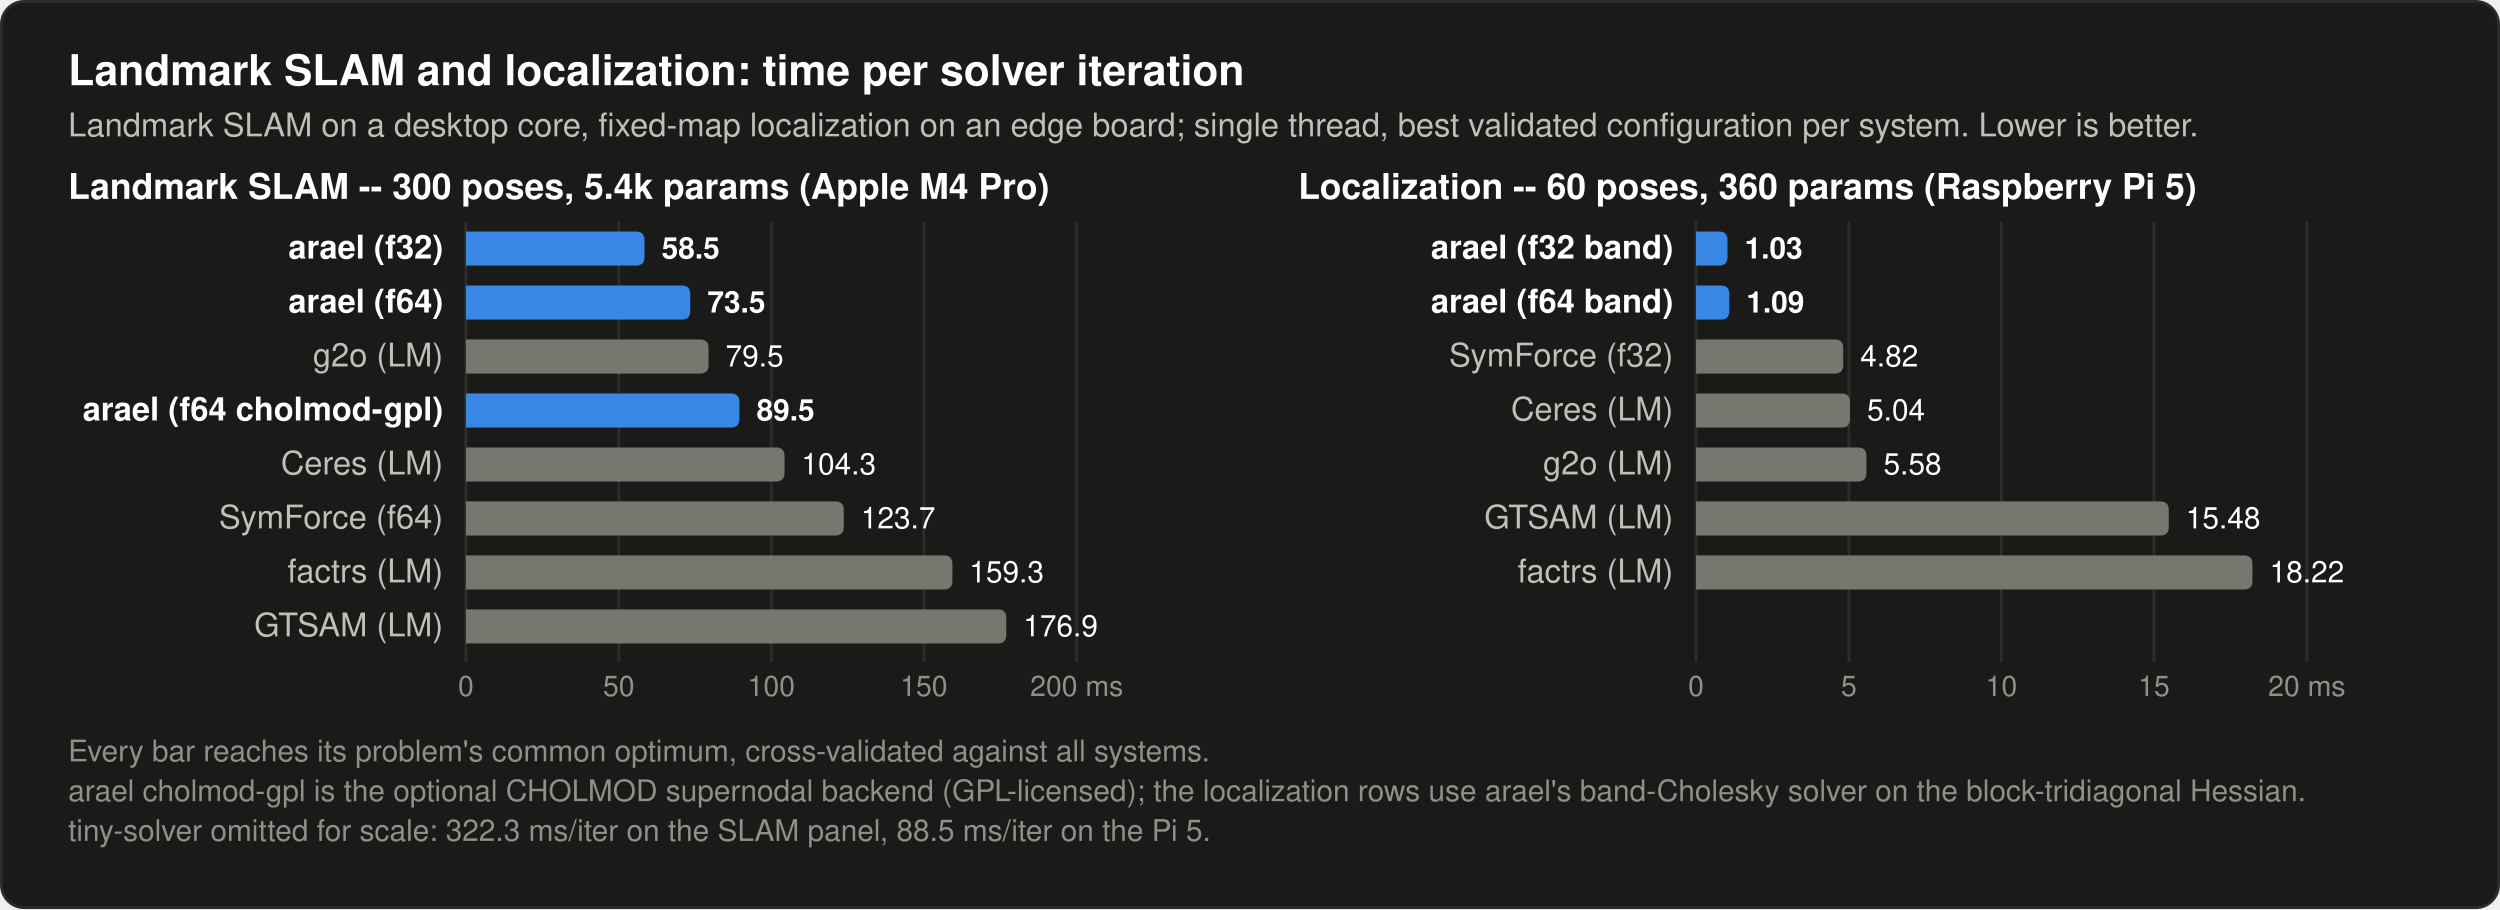
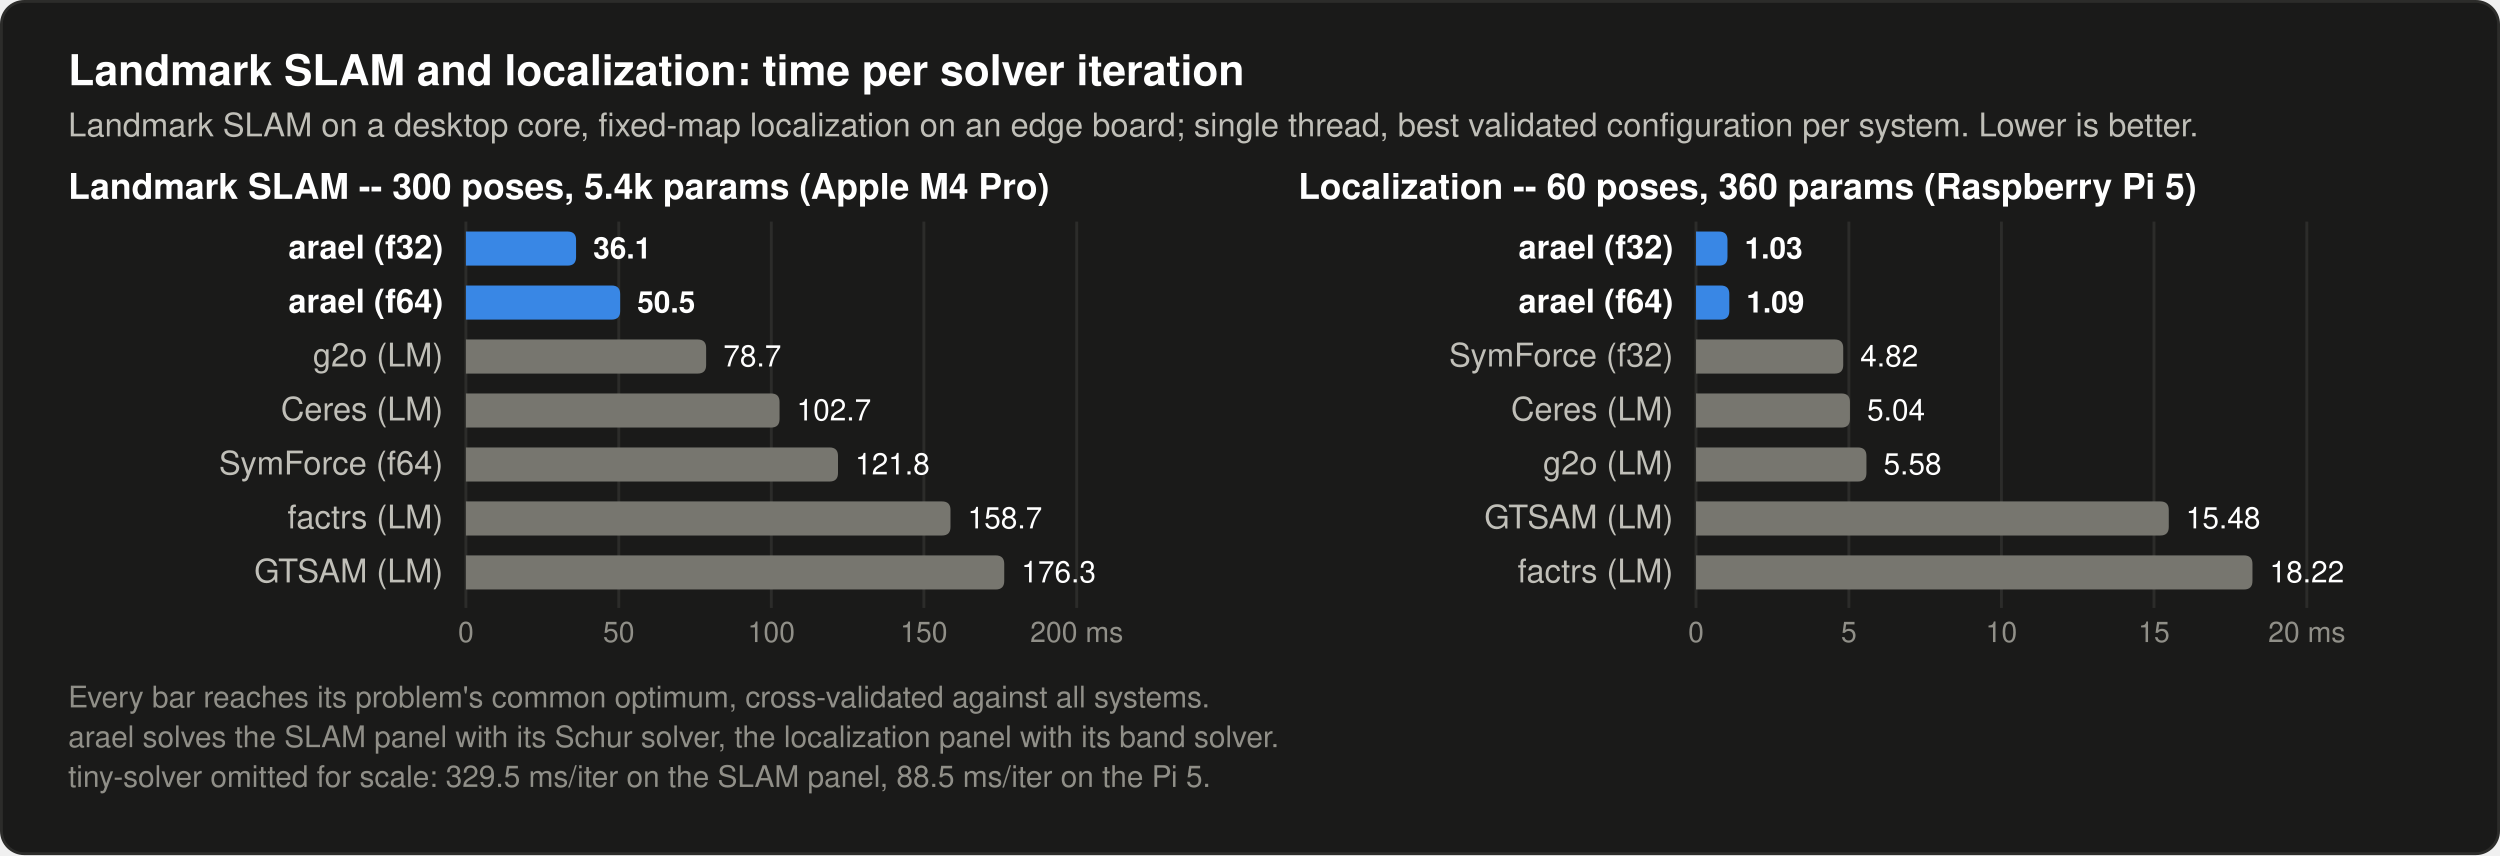
- <svg xmlns="http://www.w3.org/2000/svg" width="880" height="320" viewBox="0 0 880 320" font-family="ui-sans-serif, system-ui, -apple-system, 'Segoe UI', Helvetica, Arial, sans-serif">
-   <rect x="0.5" y="0.5" width="879" height="319" rx="8" fill="#1a1a19" stroke="#2c2c2a" />
+ <svg xmlns="http://www.w3.org/2000/svg" width="880" height="301" viewBox="0 0 880 301" font-family="ui-sans-serif, system-ui, -apple-system, 'Segoe UI', Helvetica, Arial, sans-serif">
+   <rect x="0.5" y="0.5" width="879" height="300" rx="8" fill="#1a1a19" stroke="#2c2c2a" />
  <text x="24" y="30" font-size="15" font-weight="600" fill="#ffffff">Landmark SLAM and localization: time per solver iteration</text>
  <text x="24" y="48" font-size="11.5" fill="#c0bfb8">Landmark SLAM on a desktop core, fixed-map localization on an edge board; single thread, best validated configuration per system. Lower is better.</text>
  <text x="24" y="70" font-size="12.5" font-weight="600" fill="#ffffff">Landmark SLAM -- 300 poses, 5.4k params (Apple M4 Pro)</text>
-   <line x1="164.0" y1="78" x2="164.0" y2="233" stroke="#2c2c2a" stroke-width="1" />
-   <text x="164.0" y="245" font-size="10" text-anchor="middle" fill="#908f88">0</text>
-   <line x1="217.8" y1="78" x2="217.8" y2="233" stroke="#2c2c2a" stroke-width="1" />
-   <text x="217.8" y="245" font-size="10" text-anchor="middle" fill="#908f88">50</text>
-   <line x1="271.5" y1="78" x2="271.5" y2="233" stroke="#2c2c2a" stroke-width="1" />
-   <text x="271.5" y="245" font-size="10" text-anchor="middle" fill="#908f88">100</text>
-   <line x1="325.2" y1="78" x2="325.2" y2="233" stroke="#2c2c2a" stroke-width="1" />
-   <text x="325.2" y="245" font-size="10" text-anchor="middle" fill="#908f88">150</text>
-   <line x1="379.0" y1="78" x2="379.0" y2="233" stroke="#2c2c2a" stroke-width="1" />
-   <text x="379.0" y="245" font-size="10" text-anchor="middle" fill="#908f88">200 ms</text>
+   <line x1="164.0" y1="78" x2="164.0" y2="214" stroke="#2c2c2a" stroke-width="1" />
+   <text x="164.0" y="226" font-size="10" text-anchor="middle" fill="#908f88">0</text>
+   <line x1="217.8" y1="78" x2="217.8" y2="214" stroke="#2c2c2a" stroke-width="1" />
+   <text x="217.8" y="226" font-size="10" text-anchor="middle" fill="#908f88">50</text>
+   <line x1="271.5" y1="78" x2="271.5" y2="214" stroke="#2c2c2a" stroke-width="1" />
+   <text x="271.5" y="226" font-size="10" text-anchor="middle" fill="#908f88">100</text>
+   <line x1="325.2" y1="78" x2="325.2" y2="214" stroke="#2c2c2a" stroke-width="1" />
+   <text x="325.2" y="226" font-size="10" text-anchor="middle" fill="#908f88">150</text>
+   <line x1="379.0" y1="78" x2="379.0" y2="214" stroke="#2c2c2a" stroke-width="1" />
+   <text x="379.0" y="226" font-size="10" text-anchor="middle" fill="#908f88">200 ms</text>
  <text x="156" y="91.0" font-size="11.5" text-anchor="end" font-weight="600" fill="#ffffff">arael (f32)</text>
-   <path d="M164,81.5 L223.855,81.5 Q226.855,81.5 226.855,84.5 L226.855,90.5 Q226.855,93.5 223.855,93.5 L164,93.5 Z" fill="#3987e5" />
-   <text x="232.9" y="91.0" font-size="10.5" font-weight="600" fill="#ffffff">58.5</text>
+   <path d="M164,81.5 L199.775,81.5 Q202.775,81.5 202.775,84.5 L202.775,90.5 Q202.775,93.5 199.775,93.5 L164,93.5 Z" fill="#3987e5" />
+   <text x="208.8" y="91.0" font-size="10.5" font-weight="600" fill="#ffffff">36.1</text>
  <text x="156" y="110.0" font-size="11.5" text-anchor="end" font-weight="600" fill="#ffffff">arael (f64)</text>
-   <path d="M164,100.5 L239.969,100.5 Q242.969,100.5 242.969,103.5 L242.969,109.5 Q242.969,112.5 239.969,112.5 L164,112.5 Z" fill="#3987e5" />
-   <text x="249.0" y="110.0" font-size="10.5" font-weight="600" fill="#ffffff">73.5</text>
+   <path d="M164,100.5 L215.298,100.5 Q218.298,100.5 218.298,103.5 L218.298,109.5 Q218.298,112.5 215.298,112.5 L164,112.5 Z" fill="#3987e5" />
+   <text x="224.3" y="110.0" font-size="10.5" font-weight="600" fill="#ffffff">50.5</text>
  <text x="156" y="129.0" font-size="11.5" text-anchor="end" fill="#c0bfb8">g2o (LM)</text>
-   <path d="M164,119.5 L246.419,119.5 Q249.419,119.5 249.419,122.5 L249.419,128.5 Q249.419,131.5 246.419,131.5 L164,131.5 Z" fill="#77766f" />
-   <text x="255.4" y="129.0" font-size="10.5" fill="#ffffff">79.5</text>
-   <text x="156" y="148.0" font-size="11.5" text-anchor="end" font-weight="600" fill="#ffffff">arael (f64 cholmod-gpl)</text>
-   <path d="M164,138.5 L257.266,138.5 Q260.266,138.5 260.266,141.5 L260.266,147.5 Q260.266,150.5 257.266,150.5 L164,150.5 Z" fill="#3987e5" />
-   <text x="266.3" y="148.0" font-size="10.5" font-weight="600" fill="#ffffff">89.5</text>
-   <text x="156" y="167.0" font-size="11.5" text-anchor="end" fill="#c0bfb8">Ceres (LM)</text>
-   <path d="M164,157.5 L273.144,157.5 Q276.144,157.5 276.144,160.5 L276.144,166.5 Q276.144,169.5 273.144,169.5 L164,169.5 Z" fill="#77766f" />
-   <text x="282.1" y="167.0" font-size="10.5" fill="#ffffff">104.3</text>
-   <text x="156" y="186.0" font-size="11.5" text-anchor="end" fill="#c0bfb8">SymForce (f64)</text>
-   <path d="M164,176.5 L294.01,176.5 Q297.01,176.5 297.01,179.5 L297.01,185.5 Q297.01,188.5 294.01,188.5 L164,188.5 Z" fill="#77766f" />
-   <text x="303.0" y="186.0" font-size="10.5" fill="#ffffff">123.7</text>
-   <text x="156" y="205.0" font-size="11.5" text-anchor="end" fill="#c0bfb8">factrs (LM)</text>
-   <path d="M164,195.5 L332.248,195.5 Q335.248,195.5 335.248,198.5 L335.248,204.5 Q335.248,207.5 332.248,207.5 L164,207.5 Z" fill="#77766f" />
-   <text x="341.2" y="205.0" font-size="10.5" fill="#ffffff">159.3</text>
-   <text x="156" y="224.0" font-size="11.5" text-anchor="end" fill="#c0bfb8">GTSAM (LM)</text>
-   <path d="M164,214.5 L351.211,214.5 Q354.211,214.5 354.211,217.5 L354.211,223.5 Q354.211,226.5 351.211,226.5 L164,226.5 Z" fill="#77766f" />
-   <text x="360.2" y="224.0" font-size="10.5" fill="#ffffff">176.9</text>
+   <path d="M164,119.5 L245.56,119.5 Q248.56,119.5 248.56,122.5 L248.56,128.5 Q248.56,131.5 245.56,131.5 L164,131.5 Z" fill="#77766f" />
+   <text x="254.6" y="129.0" font-size="10.5" fill="#ffffff">78.7</text>
+   <text x="156" y="148.0" font-size="11.5" text-anchor="end" fill="#c0bfb8">Ceres (LM)</text>
+   <path d="M164,138.5 L271.403,138.5 Q274.403,138.5 274.403,141.5 L274.403,147.5 Q274.403,150.5 271.403,150.5 L164,150.5 Z" fill="#77766f" />
+   <text x="280.4" y="148.0" font-size="10.5" fill="#ffffff">102.7</text>
+   <text x="156" y="167.0" font-size="11.5" text-anchor="end" fill="#c0bfb8">SymForce (f64)</text>
+   <path d="M164,157.5 L291.978,157.5 Q294.978,157.5 294.978,160.5 L294.978,166.5 Q294.978,169.5 291.978,169.5 L164,169.5 Z" fill="#77766f" />
+   <text x="301.0" y="167.0" font-size="10.5" fill="#ffffff">121.8</text>
+   <text x="156" y="186.0" font-size="11.5" text-anchor="end" fill="#c0bfb8">factrs (LM)</text>
+   <path d="M164,176.5 L331.57,176.5 Q334.57,176.5 334.57,179.5 L334.57,185.5 Q334.57,188.5 331.57,188.5 L164,188.5 Z" fill="#77766f" />
+   <text x="340.6" y="186.0" font-size="10.5" fill="#ffffff">158.7</text>
+   <text x="156" y="205.0" font-size="11.5" text-anchor="end" fill="#c0bfb8">GTSAM (LM)</text>
+   <path d="M164,195.5 L350.49,195.5 Q353.49,195.5 353.49,198.5 L353.49,204.5 Q353.49,207.5 350.49,207.5 L164,207.5 Z" fill="#77766f" />
+   <text x="359.5" y="205.0" font-size="10.5" fill="#ffffff">176.3</text>
  <text x="457" y="70" font-size="12.5" font-weight="600" fill="#ffffff">Localization -- 60 poses, 360 params (Raspberry Pi 5)</text>
-   <line x1="597.0" y1="78" x2="597.0" y2="233" stroke="#2c2c2a" stroke-width="1" />
-   <text x="597.0" y="245" font-size="10" text-anchor="middle" fill="#908f88">0</text>
-   <line x1="650.8" y1="78" x2="650.8" y2="233" stroke="#2c2c2a" stroke-width="1" />
-   <text x="650.8" y="245" font-size="10" text-anchor="middle" fill="#908f88">5</text>
-   <line x1="704.5" y1="78" x2="704.5" y2="233" stroke="#2c2c2a" stroke-width="1" />
-   <text x="704.5" y="245" font-size="10" text-anchor="middle" fill="#908f88">10</text>
-   <line x1="758.2" y1="78" x2="758.2" y2="233" stroke="#2c2c2a" stroke-width="1" />
-   <text x="758.2" y="245" font-size="10" text-anchor="middle" fill="#908f88">15</text>
-   <line x1="812.0" y1="78" x2="812.0" y2="233" stroke="#2c2c2a" stroke-width="1" />
-   <text x="812.0" y="245" font-size="10" text-anchor="middle" fill="#908f88">20 ms</text>
-   <text x="589" y="91.0" font-size="11.5" text-anchor="end" font-weight="600" fill="#ffffff">arael (f32 band)</text>
+   <line x1="597.0" y1="78" x2="597.0" y2="214" stroke="#2c2c2a" stroke-width="1" />
+   <text x="597.0" y="226" font-size="10" text-anchor="middle" fill="#908f88">0</text>
+   <line x1="650.8" y1="78" x2="650.8" y2="214" stroke="#2c2c2a" stroke-width="1" />
+   <text x="650.8" y="226" font-size="10" text-anchor="middle" fill="#908f88">5</text>
+   <line x1="704.5" y1="78" x2="704.5" y2="214" stroke="#2c2c2a" stroke-width="1" />
+   <text x="704.5" y="226" font-size="10" text-anchor="middle" fill="#908f88">10</text>
+   <line x1="758.2" y1="78" x2="758.2" y2="214" stroke="#2c2c2a" stroke-width="1" />
+   <text x="758.2" y="226" font-size="10" text-anchor="middle" fill="#908f88">15</text>
+   <line x1="812.0" y1="78" x2="812.0" y2="214" stroke="#2c2c2a" stroke-width="1" />
+   <text x="812.0" y="226" font-size="10" text-anchor="middle" fill="#908f88">20 ms</text>
+   <text x="589" y="91.0" font-size="11.5" text-anchor="end" font-weight="600" fill="#ffffff">arael (f32)</text>
  <path d="M597,81.5 L605.072,81.5 Q608.072,81.5 608.072,84.5 L608.072,90.5 Q608.072,93.5 605.072,93.5 L597,93.5 Z" fill="#3987e5" />
  <text x="614.1" y="91.0" font-size="10.5" font-weight="600" fill="#ffffff">1.03</text>
-   <text x="589" y="110.0" font-size="11.5" text-anchor="end" font-weight="600" fill="#ffffff">arael (f64 band)</text>
+   <text x="589" y="110.0" font-size="11.5" text-anchor="end" font-weight="600" fill="#ffffff">arael (f64)</text>
  <path d="M597,100.5 L605.717,100.5 Q608.717,100.5 608.717,103.5 L608.717,109.5 Q608.717,112.5 605.717,112.5 L597,112.5 Z" fill="#3987e5" />
  <text x="614.7" y="110.0" font-size="10.5" font-weight="600" fill="#ffffff">1.09</text>
  <text x="589" y="129.0" font-size="11.5" text-anchor="end" fill="#c0bfb8">SymForce (f32)</text>
  <path d="M597,119.5 L645.815,119.5 Q648.815,119.5 648.815,122.5 L648.815,128.5 Q648.815,131.5 645.815,131.5 L597,131.5 Z" fill="#77766f" />
  <text x="654.8" y="129.0" font-size="10.5" fill="#ffffff">4.82</text>
  <text x="589" y="148.0" font-size="11.5" text-anchor="end" fill="#c0bfb8">Ceres (LM)</text>
  <path d="M597,138.5 L648.18,138.5 Q651.18,138.5 651.18,141.5 L651.18,147.5 Q651.18,150.5 648.18,150.5 L597,150.5 Z" fill="#77766f" />
  <text x="657.2" y="148.0" font-size="10.5" fill="#ffffff">5.04</text>
  <text x="589" y="167.0" font-size="11.5" text-anchor="end" fill="#c0bfb8">g2o (LM)</text>
  <path d="M597,157.5 L653.985,157.5 Q656.985,157.5 656.985,160.5 L656.985,166.5 Q656.985,169.5 653.985,169.5 L597,169.5 Z" fill="#77766f" />
  <text x="663.0" y="167.0" font-size="10.5" fill="#ffffff">5.58</text>
  <text x="589" y="186.0" font-size="11.5" text-anchor="end" fill="#c0bfb8">GTSAM (LM)</text>
  <path d="M597,176.5 L760.41,176.5 Q763.41,176.5 763.41,179.5 L763.41,185.5 Q763.41,188.5 760.41,188.5 L597,188.5 Z" fill="#77766f" />
  <text x="769.4" y="186.0" font-size="10.5" fill="#ffffff">15.48</text>
  <text x="589" y="205.0" font-size="11.5" text-anchor="end" fill="#c0bfb8">factrs (LM)</text>
  <path d="M597,195.5 L789.865,195.5 Q792.865,195.5 792.865,198.5 L792.865,204.5 Q792.865,207.5 789.865,207.5 L597,207.5 Z" fill="#77766f" />
  <text x="798.9" y="205.0" font-size="10.5" fill="#ffffff">18.22</text>
-   <text x="24" y="268" font-size="10.5" fill="#908f88">Every bar reaches its problem's common optimum, cross-validated against all systems.</text>
-   <text x="24" y="282" font-size="10.5" fill="#908f88">arael cholmod-gpl is the optional CHOLMOD supernodal backend (GPL-licensed); the localization rows use arael's band-Cholesky solver on the block-tridiagonal Hessian.</text>
-   <text x="24" y="296" font-size="10.5" fill="#908f88">tiny-solver omitted for scale: 322.3 ms/iter on the SLAM panel, 88.5 ms/iter on the Pi 5.</text>
+   <text x="24" y="249" font-size="10.5" fill="#908f88">Every bar reaches its problem's common optimum, cross-validated against all systems.</text>
+   <text x="24" y="263" font-size="10.5" fill="#908f88">arael solves the SLAM panel with its Schur solver, the localization panel with its band solver.</text>
+   <text x="24" y="277" font-size="10.5" fill="#908f88">tiny-solver omitted for scale: 329.5 ms/iter on the SLAM panel, 88.5 ms/iter on the Pi 5.</text>
</svg>
